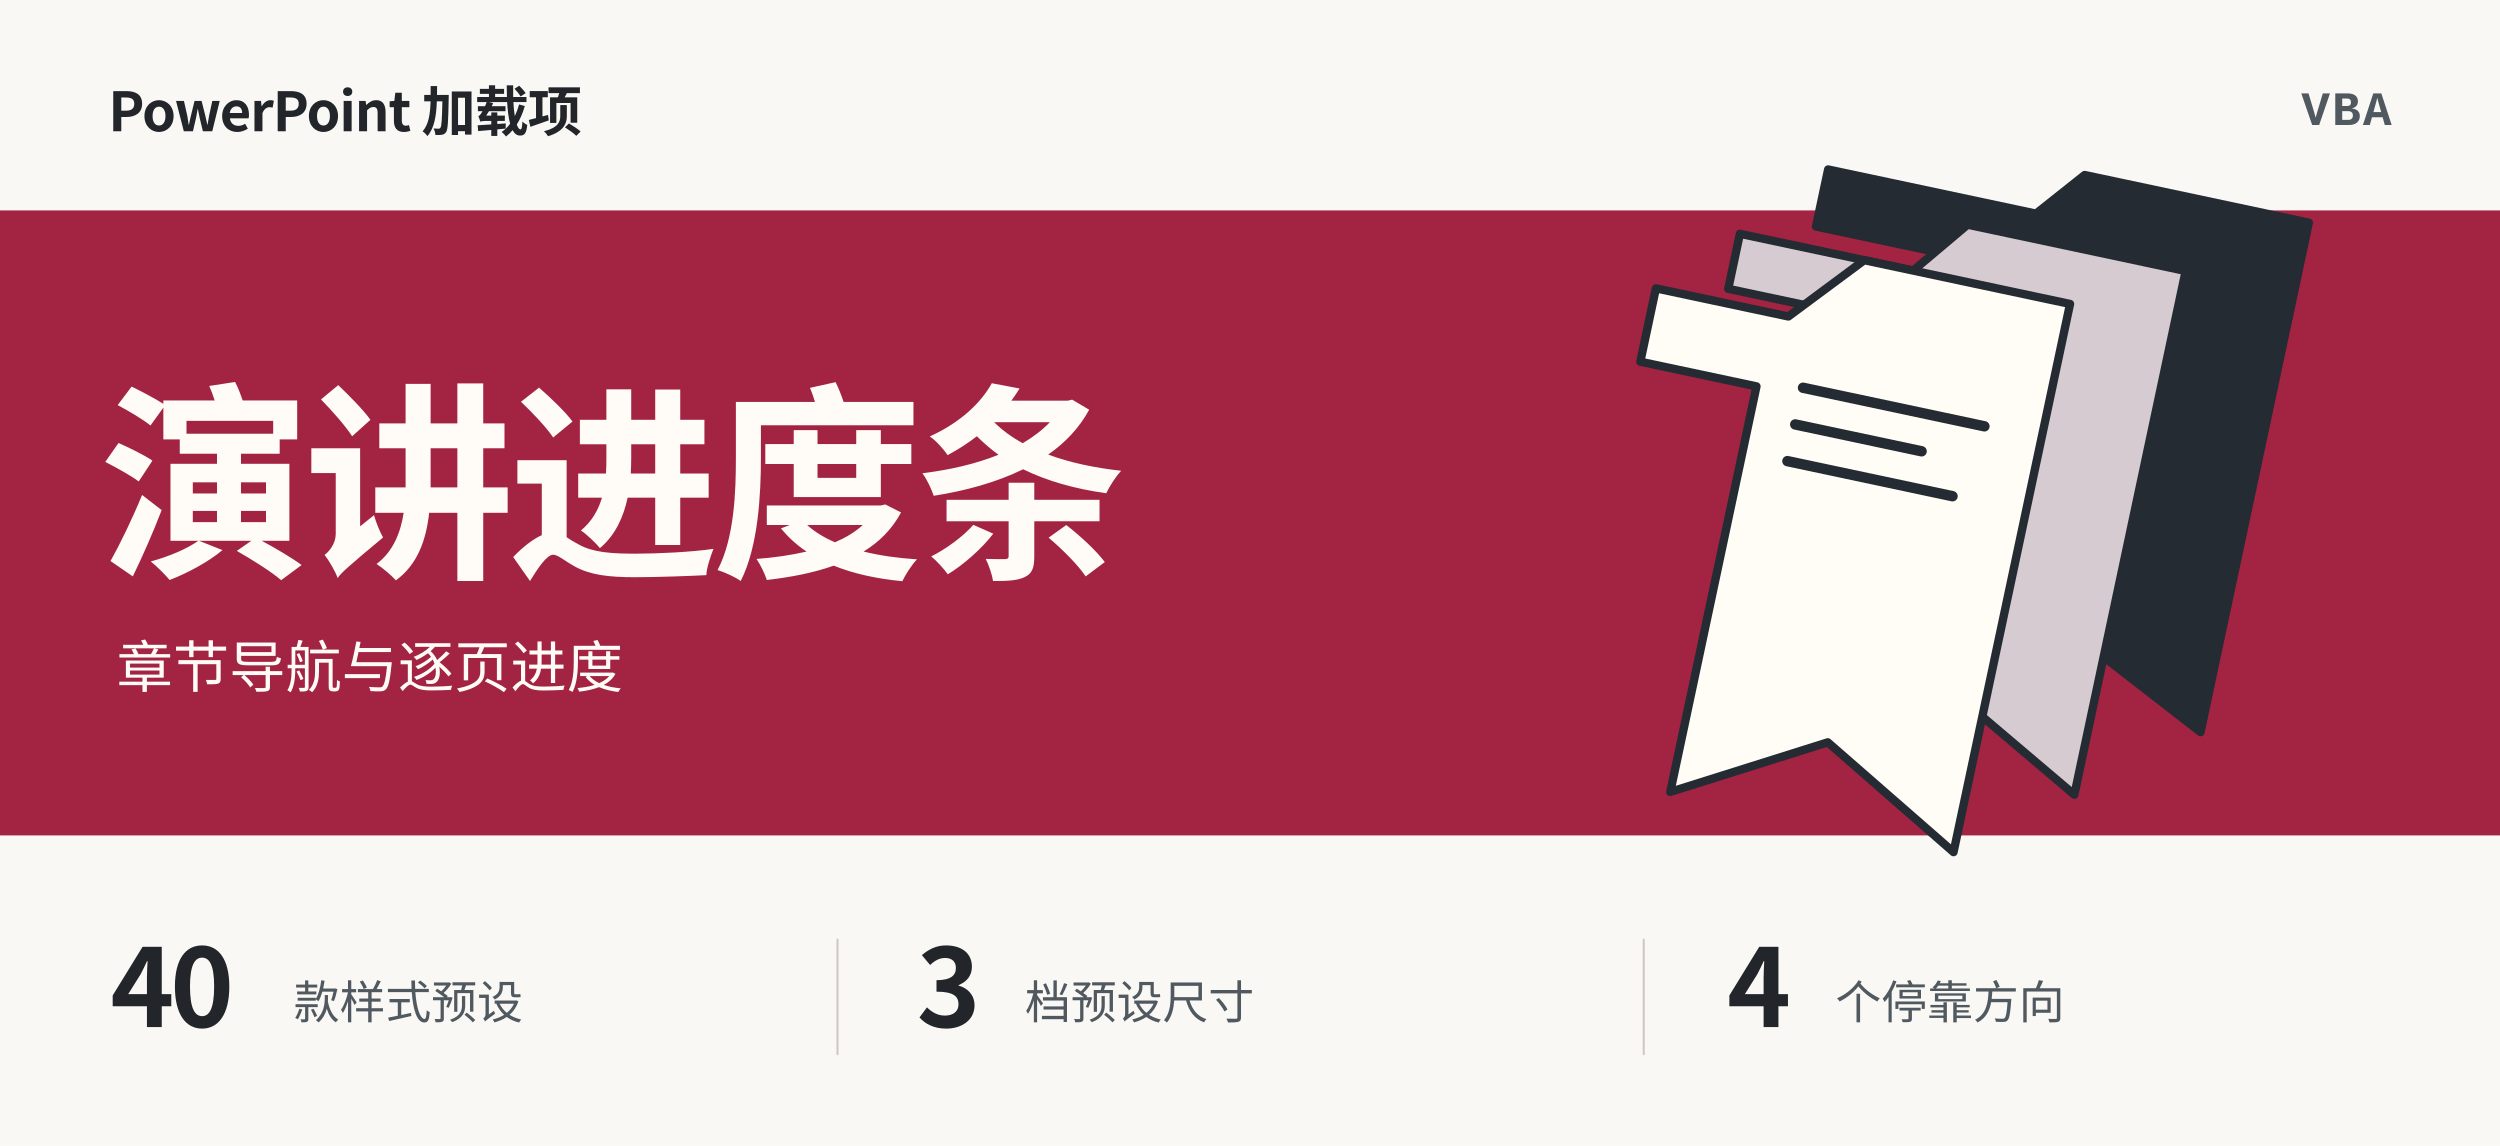
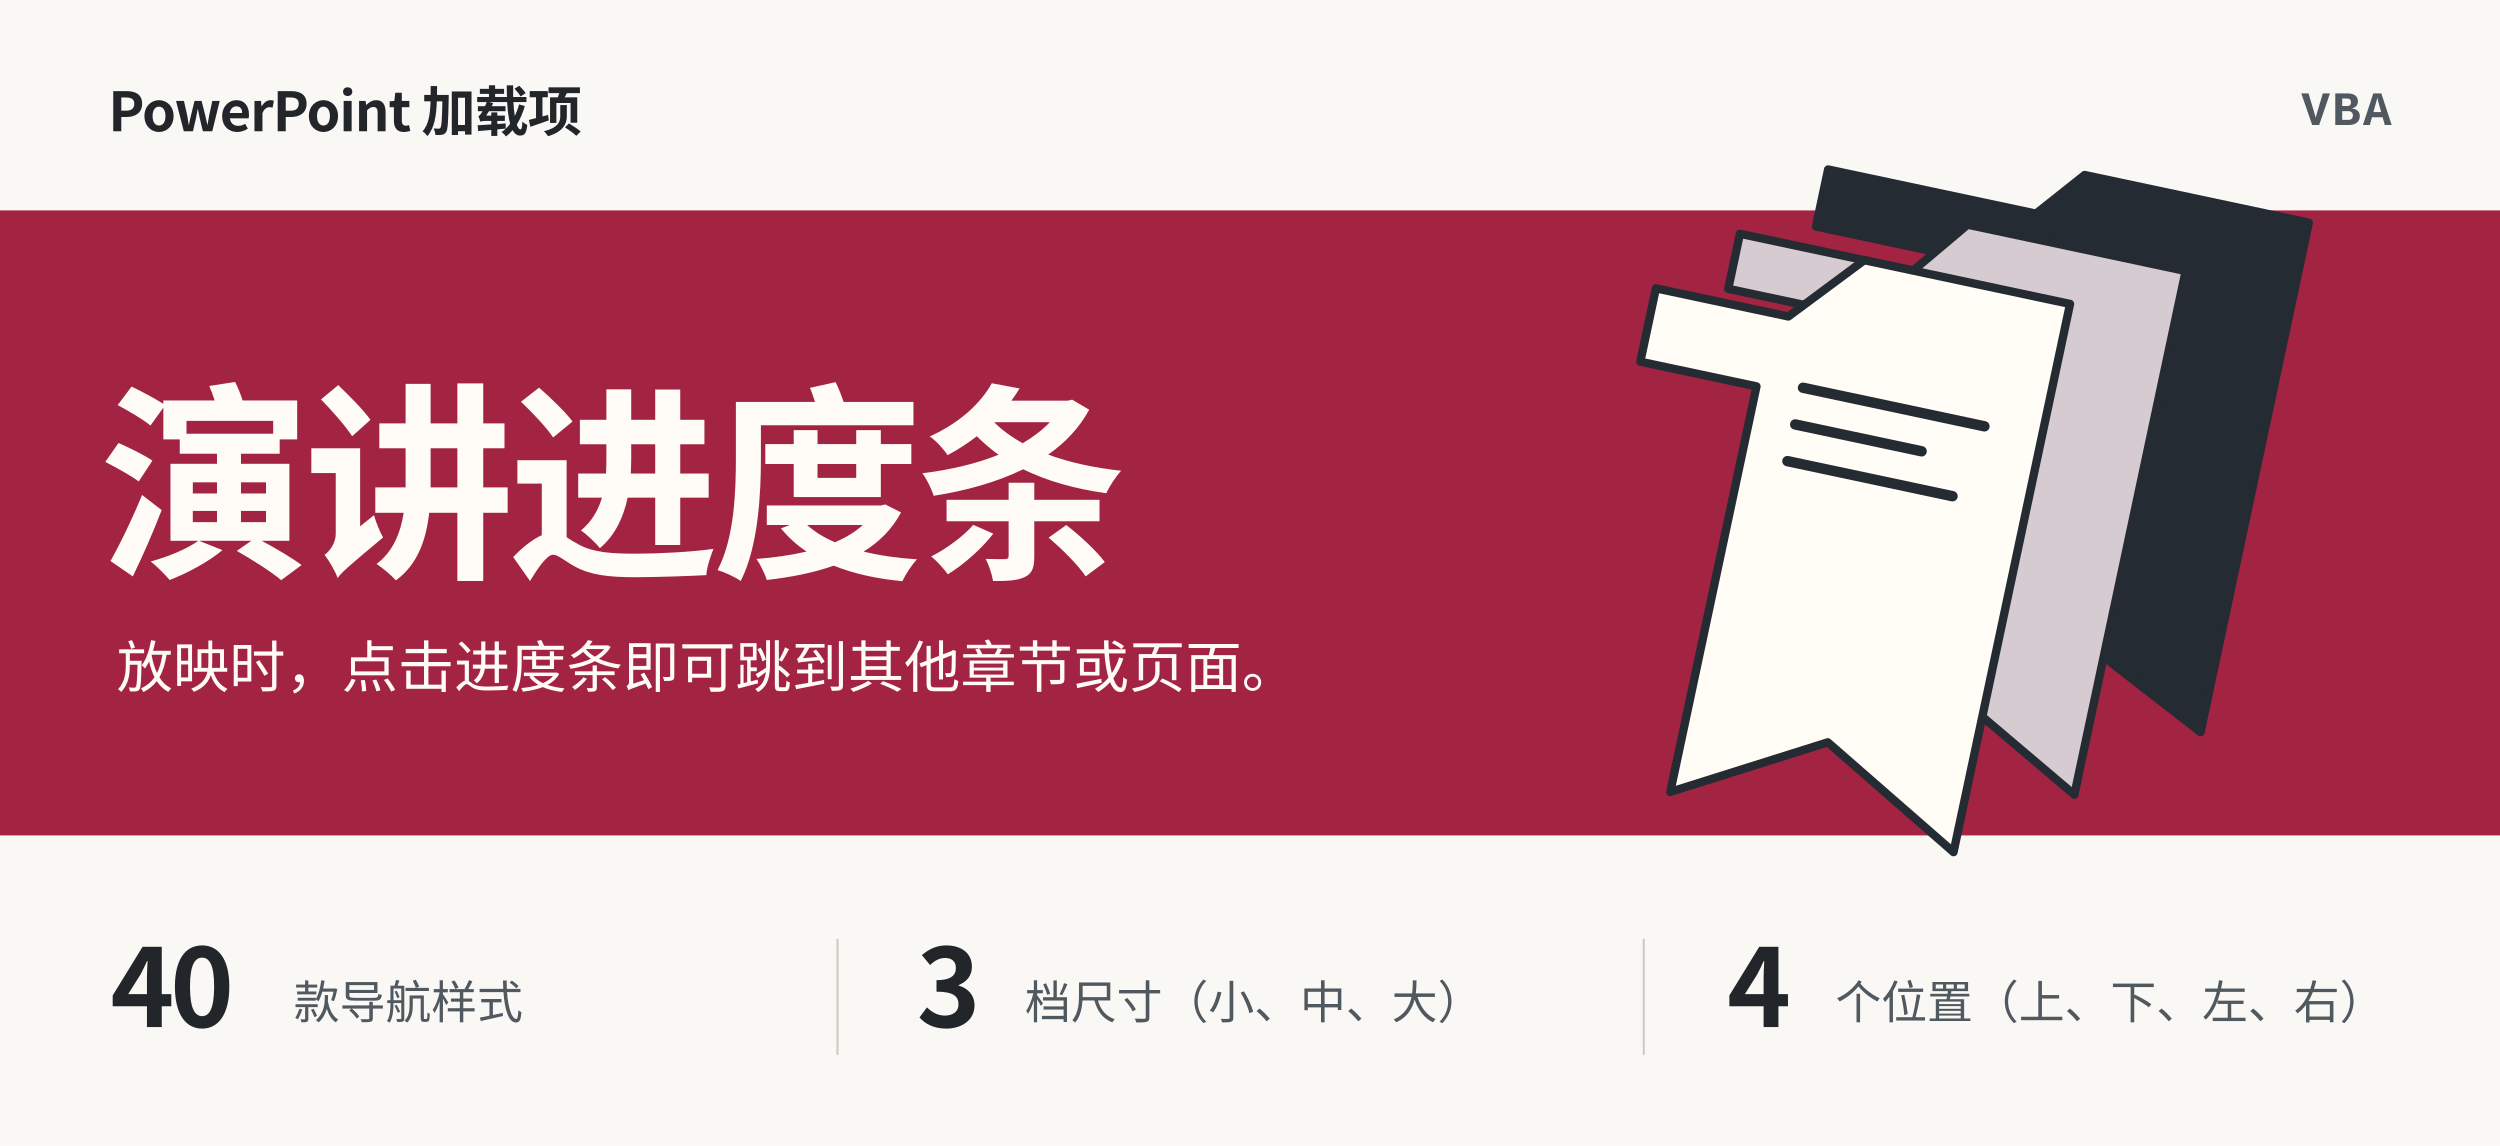
<svg xmlns="http://www.w3.org/2000/svg" viewBox="0 0 1200 550" width="1200" height="550" role="img" aria-labelledby="title desc" xml:lang="zh">
  <rect x="0" y="0" width="1200" height="550" rx="0" fill="#FAF8F4" />
  <text x="52" y="63" fill="#22252A" font-family="'Microsoft YaHei','PingFang SC','Noto Sans CJK SC',Inter,Arial,sans-serif" font-size="26" font-weight="650" letter-spacing="-0.5" text-anchor="start">PowerPoint 加载项</text>
  <text x="1148" y="60" fill="#515960" font-family="'SFMono-Regular',Consolas,'Liberation Mono',monospace" font-size="23" font-weight="600" letter-spacing="1" text-anchor="end">VBA</text>
  <rect x="0" y="101" width="1200" height="300" rx="0" fill="#A32342" />
  <text x="48" y="270" fill="#FFFBF6" font-family="'Microsoft YaHei','PingFang SC','Noto Sans CJK SC',Inter,Arial,sans-serif" font-size="101" font-weight="750" letter-spacing="-3" text-anchor="start">演讲进度条</text>
-   <text x="56" y="330" fill="#FFFBF6" font-family="'Microsoft YaHei','PingFang SC','Noto Sans CJK SC',Inter,Arial,sans-serif" font-size="27" font-weight="500" letter-spacing="0" text-anchor="start">章节导航与逐页进度</text>
+   <text x="56" y="330" fill="#FFFBF6" font-family="'Microsoft YaHei','PingFang SC','Noto Sans CJK SC',Inter,Arial,sans-serif" font-size="27" font-weight="500" letter-spacing="0" text-anchor="start">放映时，点击进度条即可跳到其他章节或页面。</text>
  <g transform="translate(774 56) rotate(12 170 155)">
    <path d="M78 42H180L199 19H309V269L247 239L184 269V70H78Z" fill="#252B32" stroke="#252B32" stroke-width="4" stroke-linejoin="round" stroke-linecap="round" />
    <path d="M43 81H128L149 54H256V311L191 276L127 311V108H43Z" fill="#D6CBD0" stroke="#252B32" stroke-width="4" stroke-linejoin="round" stroke-linecap="round" />
    <path d="M9 115H74L104 81H205V350L135 311L66 350V151H9Z" fill="#FFFDF5" stroke="#252B32" stroke-width="4" stroke-linejoin="round" stroke-linecap="round" />
    <path d="M88 147H177M88 165H150M88 183H169" fill="none" stroke="#252B32" stroke-width="5" stroke-linejoin="round" stroke-linecap="round" />
  </g>
  <text x="53" y="493" fill="#22252A" font-family="'Microsoft YaHei','PingFang SC','Noto Sans CJK SC',Inter,Arial,sans-serif" font-size="52" font-weight="720" letter-spacing="-2" text-anchor="start">40</text>
-   <text x="141" y="489" fill="#515960" font-family="'Microsoft YaHei','PingFang SC','Noto Sans CJK SC',Inter,Arial,sans-serif" font-size="22" font-weight="500" letter-spacing="0" text-anchor="start">款样式预设</text>
+   <text x="141" y="489" fill="#515960" font-family="'Microsoft YaHei','PingFang SC','Noto Sans CJK SC',Inter,Arial,sans-serif" font-size="22" font-weight="500" letter-spacing="0" text-anchor="start">款导航样式</text>
  <text x="440" y="493" fill="#22252A" font-family="'Microsoft YaHei','PingFang SC','Noto Sans CJK SC',Inter,Arial,sans-serif" font-size="52" font-weight="720" letter-spacing="-2" text-anchor="start">3</text>
-   <text x="492" y="489" fill="#515960" font-family="'Microsoft YaHei','PingFang SC','Noto Sans CJK SC',Inter,Arial,sans-serif" font-size="22" font-weight="500" letter-spacing="0" text-anchor="start">档预设尺寸</text>
+   <text x="492" y="489" fill="#515960" font-family="'Microsoft YaHei','PingFang SC','Noto Sans CJK SC',Inter,Arial,sans-serif" font-size="22" font-weight="500" letter-spacing="0" text-anchor="start">档尺寸（小、中、大）</text>
  <text x="829" y="493" fill="#22252A" font-family="'Microsoft YaHei','PingFang SC','Noto Sans CJK SC',Inter,Arial,sans-serif" font-size="52" font-weight="720" letter-spacing="-2" text-anchor="start">4</text>
-   <text x="881" y="489" fill="#515960" font-family="'Microsoft YaHei','PingFang SC','Noto Sans CJK SC',Inter,Arial,sans-serif" font-size="22" font-weight="500" letter-spacing="0" text-anchor="start">个停靠方向</text>
+   <text x="881" y="489" fill="#515960" font-family="'Microsoft YaHei','PingFang SC','Noto Sans CJK SC',Inter,Arial,sans-serif" font-size="22" font-weight="500" letter-spacing="0" text-anchor="start">个位置（上、下、左、右）</text>
  <path d="M402 451L402 506" fill="none" stroke="#CDCAC4" stroke-width="1" stroke-linejoin="round" stroke-linecap="round" />
  <path d="M789 451L789 506" fill="none" stroke="#CDCAC4" stroke-width="1" stroke-linejoin="round" stroke-linecap="round" />
</svg>
